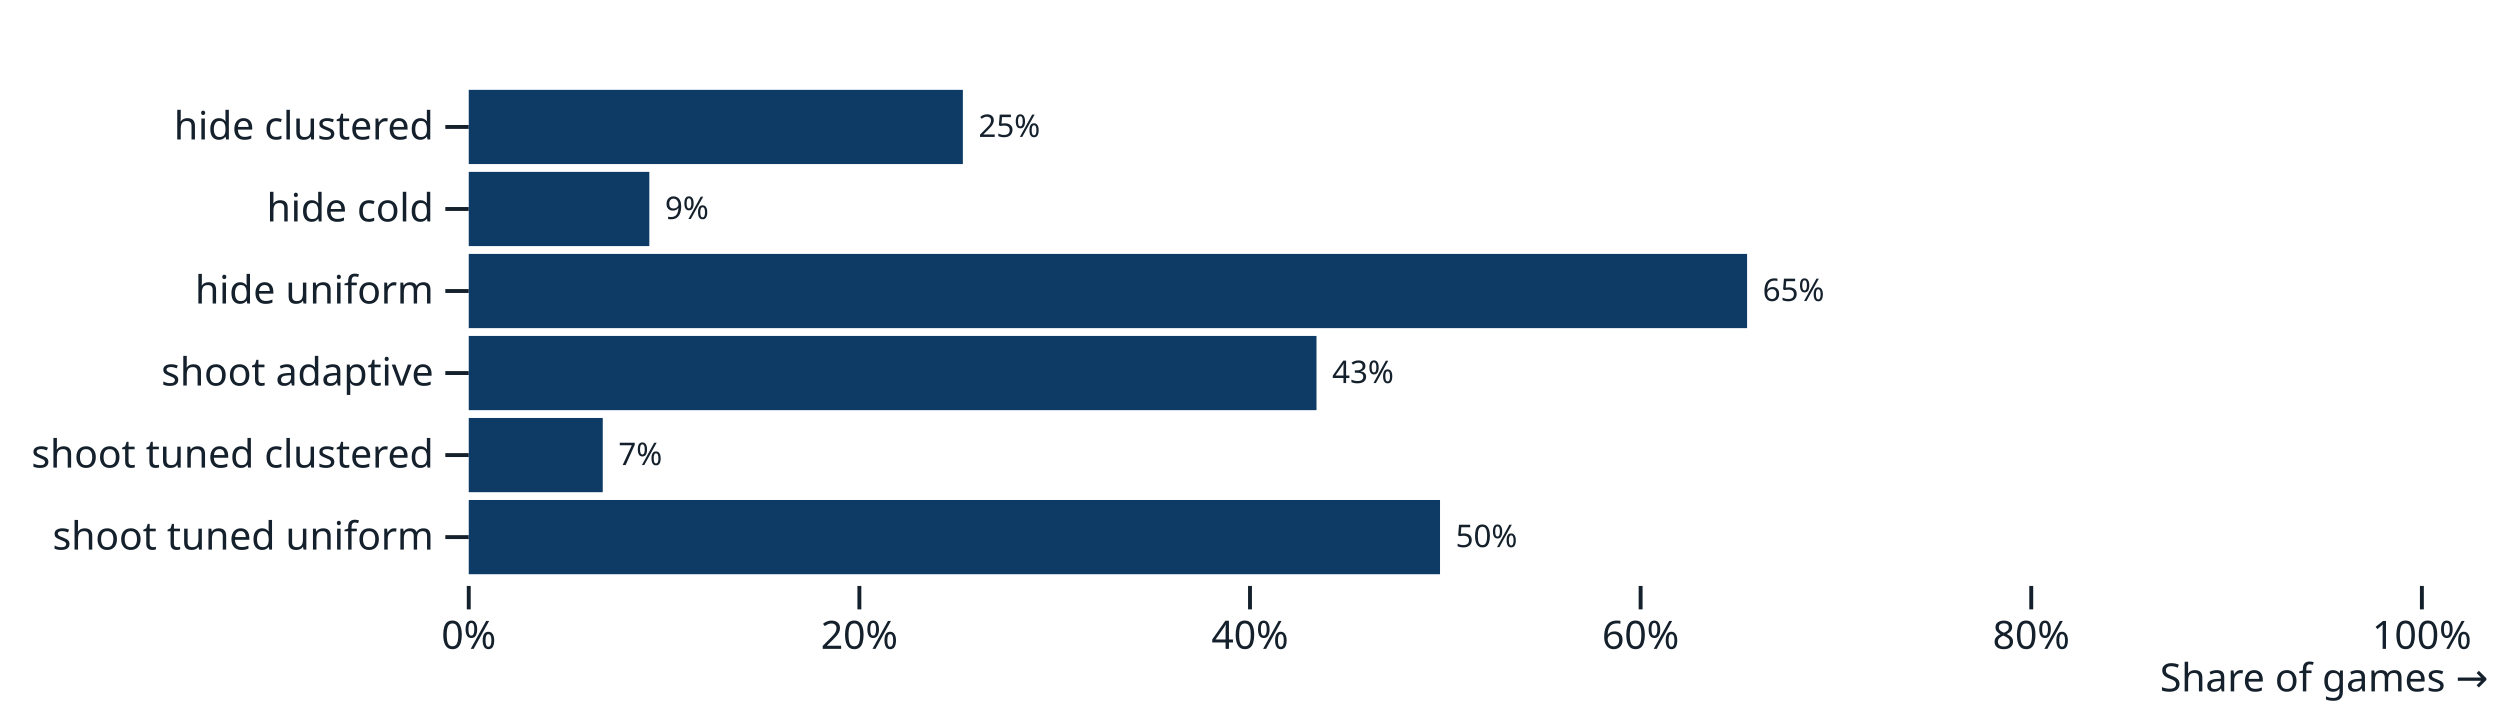
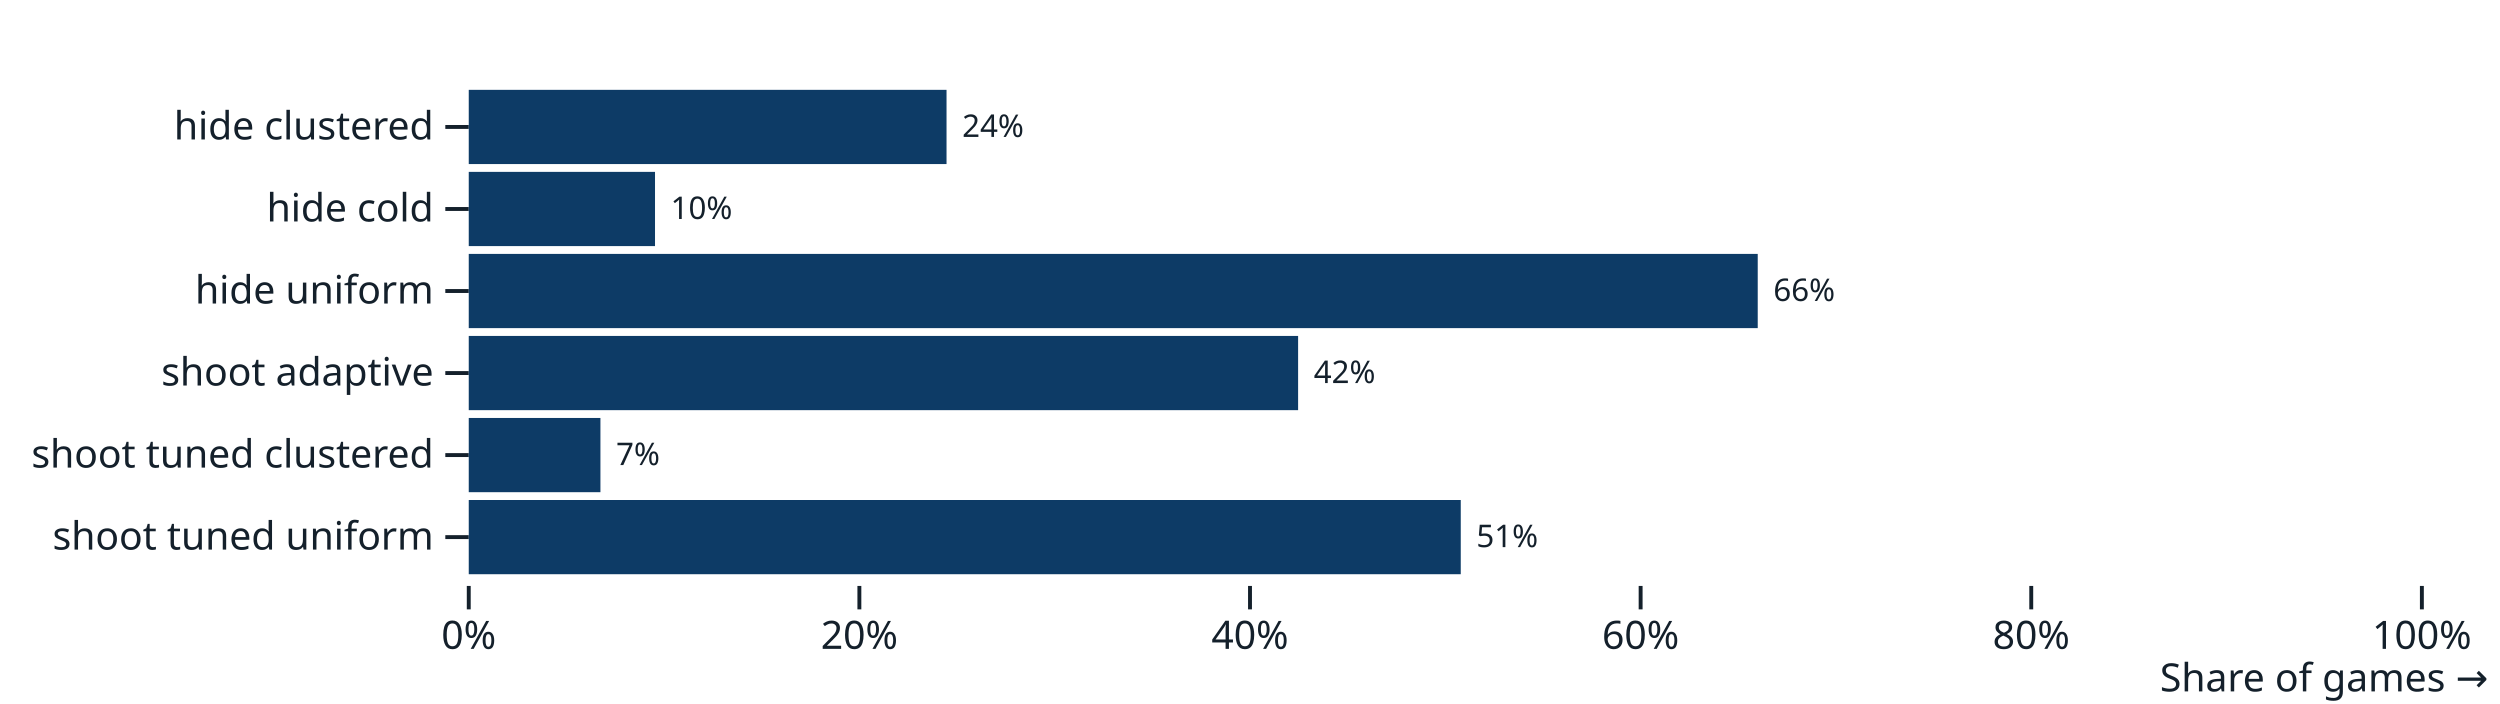
<svg xmlns="http://www.w3.org/2000/svg" class="plot-d6a7b5" fill="currentColor" font-family="system-ui, sans-serif" font-size="10" text-anchor="middle" width="640" height="180" viewBox="0 0 640 180" style="background: rgb(255, 255, 255); color: rgb(20, 32, 43);">
  <style>@media (prefers-color-scheme: dark) { :root { filter: invert(1) hue-rotate(180deg); background: none !important } }</style>
  <style>:where(.plot-d6a7b5) {
  --plot-background: white;
  display: block;
  height: auto;
  height: intrinsic;
  max-width: 100%;
}
:where(.plot-d6a7b5 text),
:where(.plot-d6a7b5 tspan) {
  white-space: pre;
}</style>
  <g aria-label="y-axis tick" aria-hidden="true" fill="none" stroke="currentColor" transform="translate(0,9.5)">
    <path transform="translate(120,23)" d="M0,0L-6,0" />
    <path transform="translate(120,44)" d="M0,0L-6,0" />
    <path transform="translate(120,65)" d="M0,0L-6,0" />
    <path transform="translate(120,86)" d="M0,0L-6,0" />
    <path transform="translate(120,107)" d="M0,0L-6,0" />
    <path transform="translate(120,128)" d="M0,0L-6,0" />
  </g>
  <g aria-label="y-axis tick label" text-anchor="end" transform="translate(-9,9.5)">
    <text y="0.32em" transform="translate(120,23)">hide clustered</text>
    <text y="0.32em" transform="translate(120,44)">hide cold</text>
    <text y="0.32em" transform="translate(120,65)">hide uniform</text>
    <text y="0.32em" transform="translate(120,86)">shoot adaptive</text>
    <text y="0.32em" transform="translate(120,107)">shoot tuned clustered</text>
    <text y="0.32em" transform="translate(120,128)">shoot tuned uniform</text>
  </g>
  <g aria-label="x-axis tick" aria-hidden="true" fill="none" stroke="currentColor">
    <path transform="translate(120,150)" d="M0,0L0,6" />
    <path transform="translate(220,150)" d="M0,0L0,6" />
    <path transform="translate(320,150)" d="M0,0L0,6" />
    <path transform="translate(420,150)" d="M0,0L0,6" />
    <path transform="translate(520,150)" d="M0,0L0,6" />
    <path transform="translate(620,150)" d="M0,0L0,6" />
  </g>
  <g aria-label="x-axis tick label" font-variant="tabular-nums" transform="translate(0,9)">
    <text y="0.71em" transform="translate(120,150)">0%</text>
    <text y="0.71em" transform="translate(220,150)">20%</text>
    <text y="0.71em" transform="translate(320,150)">40%</text>
    <text y="0.71em" transform="translate(420,150)">60%</text>
    <text y="0.71em" transform="translate(520,150)">80%</text>
    <text y="0.71em" transform="translate(620,150)">100%</text>
  </g>
  <g aria-label="x-axis label" text-anchor="end" transform="translate(17,27)">
    <text transform="translate(620,150)">Share of games →</text>
  </g>
  <g aria-label="bar" fill="#0d3b66">
-     <rect x="120" width="126.493" y="23" height="19" />
-     <rect x="120" width="46.227" y="44" height="19" />
-     <rect x="120" width="327.252" y="65" height="19" />
-     <rect x="120" width="217.023" y="86" height="19" />
-     <rect x="120" width="34.305" y="107" height="19" />
-     <rect x="120" width="248.647" y="128" height="19" />
+     <rect x="120" width="122.312" y="23" height="19" />
+     <rect x="120" width="47.683" y="44" height="19" />
+     <rect x="120" width="329.978" y="65" height="19" />
+     <rect x="120" width="212.315" y="86" height="19" />
+     <rect x="120" width="33.71" y="107" height="19" />
+     <rect x="120" width="253.953" y="128" height="19" />
  </g>
  <g aria-label="text" text-anchor="start" font-size="8" transform="translate(4,9.5)">
-     <text y="0.32em" transform="translate(246.4925,23)">25%</text>
-     <text y="0.32em" transform="translate(166.2275,44)">9%</text>
-     <text y="0.32em" transform="translate(447.2525,65)">65%</text>
-     <text y="0.32em" transform="translate(337.0225,86)">43%</text>
-     <text y="0.32em" transform="translate(154.305,107)">7%</text>
-     <text y="0.32em" transform="translate(368.6475,128)">50%</text>
+     <text y="0.32em" transform="translate(242.3125,23)">24%</text>
+     <text y="0.32em" transform="translate(167.6825,44)">10%</text>
+     <text y="0.32em" transform="translate(449.9775,65)">66%</text>
+     <text y="0.32em" transform="translate(332.315,86)">42%</text>
+     <text y="0.32em" transform="translate(153.71,107)">7%</text>
+     <text y="0.32em" transform="translate(373.9525,128)">51%</text>
  </g>
</svg>
